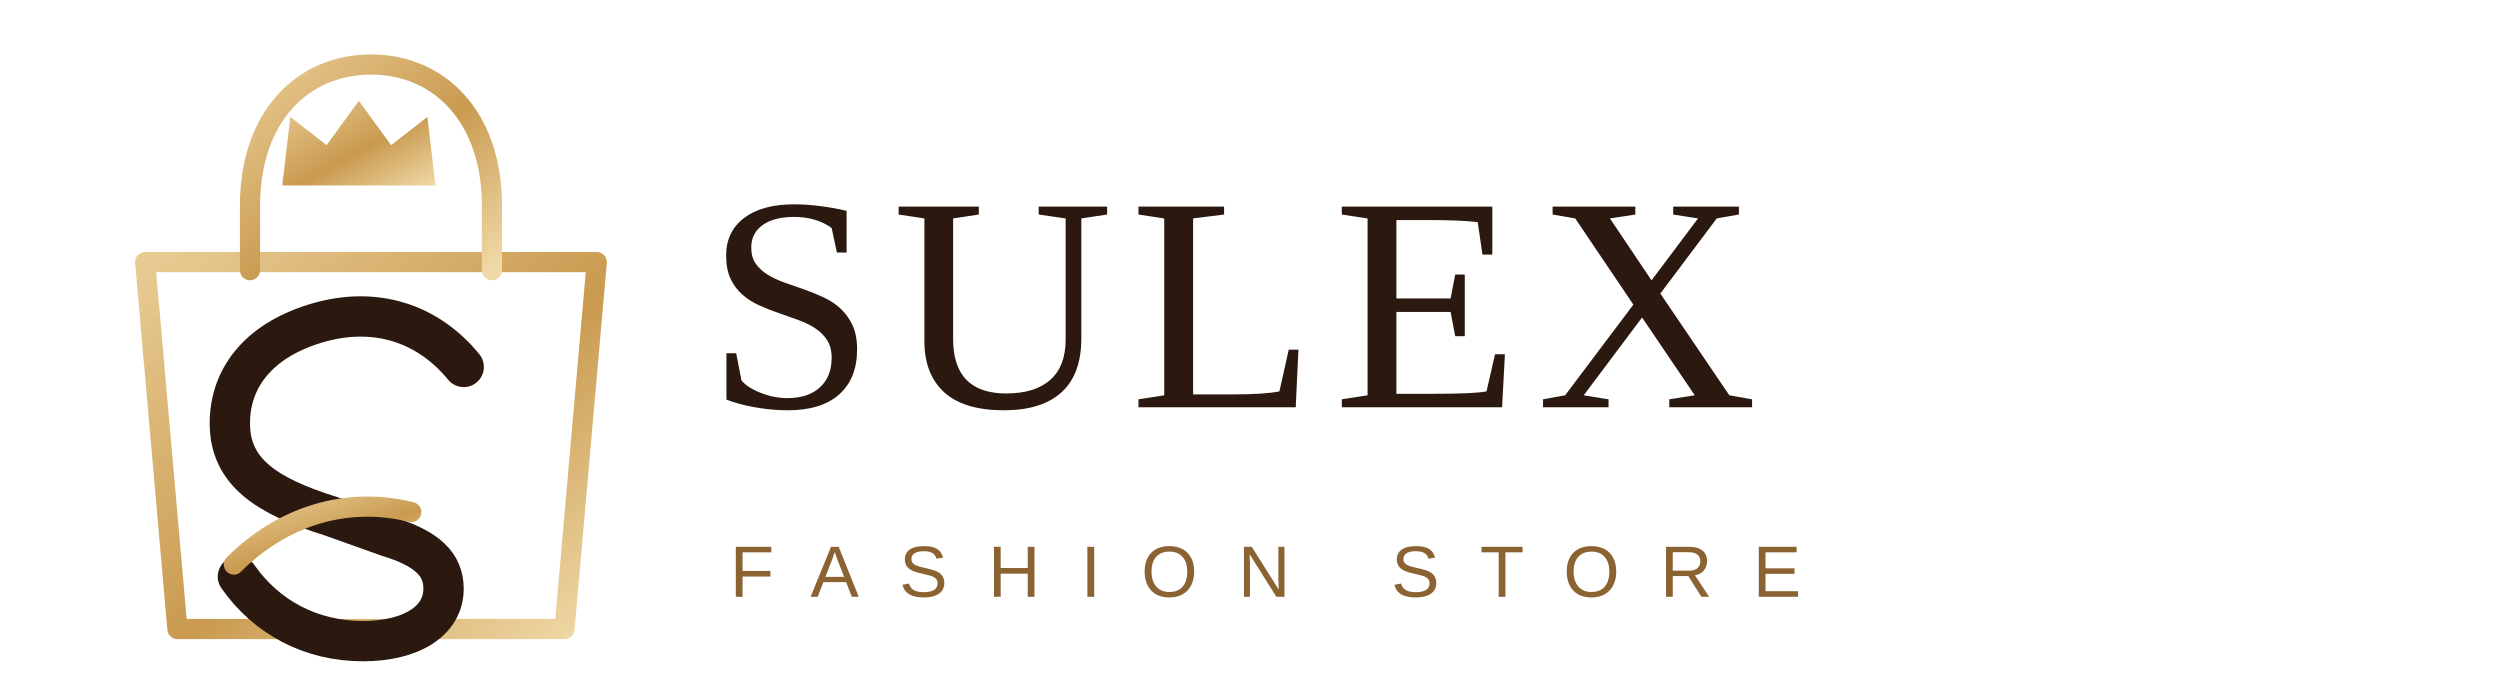
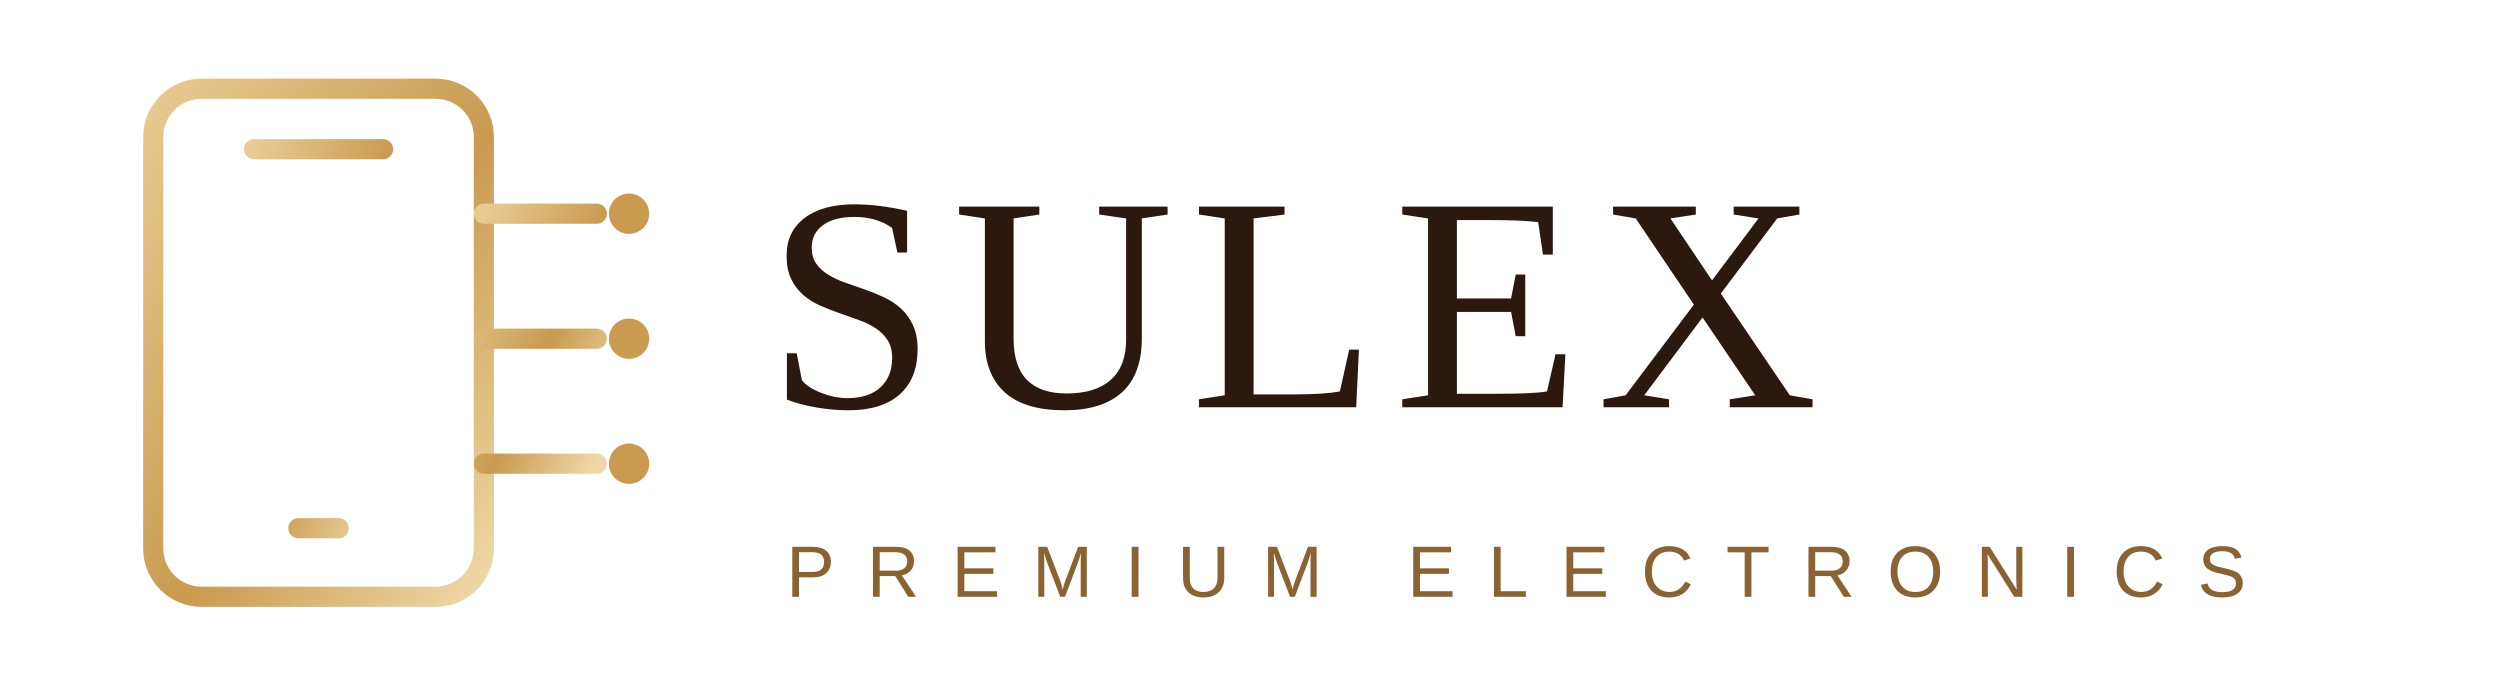
<svg xmlns="http://www.w3.org/2000/svg" width="620" height="170" viewBox="0 0 620 170" role="img" aria-labelledby="title desc">
  <defs>
    <linearGradient id="gold" x1="0" y1="0" x2="1" y2="1">
      <stop offset="0" stop-color="#e8cb93" />
      <stop offset=".55" stop-color="#c99a4f" />
      <stop offset="1" stop-color="#f0d9a7" />
    </linearGradient>
  </defs>
-   <g transform="translate(10 8)">
-     <path d="M26 57h112l-8 91H34z" fill="none" stroke="url(#gold)" stroke-width="5" stroke-linejoin="round" />
-     <path d="M52 59V43c0-22 13-35 30-35s30 13 30 35v16" fill="none" stroke="url(#gold)" stroke-width="5" stroke-linecap="round" />
-     <path d="M105 83c-9-11-22-15-36-11-14 4-22 13-22 25 0 12 9 18 25 23l14 5c10 3 14 7 14 13 0 8-8 13-20 13-13 0-24-6-31-16" fill="none" stroke="#2b190f" stroke-width="10" stroke-linecap="round" />
-     <path d="M48 132c12-12 28-17 44-13" fill="none" stroke="url(#gold)" stroke-width="5" stroke-linecap="round" />
-     <path d="M71 28l8-11 8 11 9-7 2 17H60l2-17z" fill="url(#gold)" />
+   <g transform="translate(20 18)" fill="none" stroke="url(#gold)" stroke-width="5" stroke-linecap="round" stroke-linejoin="round">
+     <rect x="18" y="4" width="82" height="126" rx="12" />
+     <path d="M43 19h32M54 113h10" />
+     <path d="M100 35h28M100 66h28M100 97h28" />
+     <circle cx="136" cy="35" r="5" fill="#c99a4f" stroke="none" />
+     <circle cx="136" cy="66" r="5" fill="#c99a4f" stroke="none" />
+     <circle cx="136" cy="97" r="5" fill="#c99a4f" stroke="none" />
  </g>
-   <text x="175" y="101" fill="#2b190f" font-family="Georgia, 'Times New Roman', serif" font-size="76" letter-spacing="4">SULEX</text>
-   <path d="M180 120h385" stroke="url(#gold)" stroke-width="2" />
-   <text x="181" y="148" fill="#8b6333" font-family="Arial, sans-serif" font-size="18" letter-spacing="10">FASHION STORE</text>
+   <text x="190" y="101" fill="#2b190f" font-family="Georgia, 'Times New Roman', serif" font-size="76" letter-spacing="4">SULEX</text>
+   <path d="M194 120h385" stroke="url(#gold)" stroke-width="2" />
+   <text x="195" y="148" fill="#8b6333" font-family="Arial, sans-serif" font-size="18" letter-spacing="8">PREMIUM ELECTRONICS</text>
</svg>
